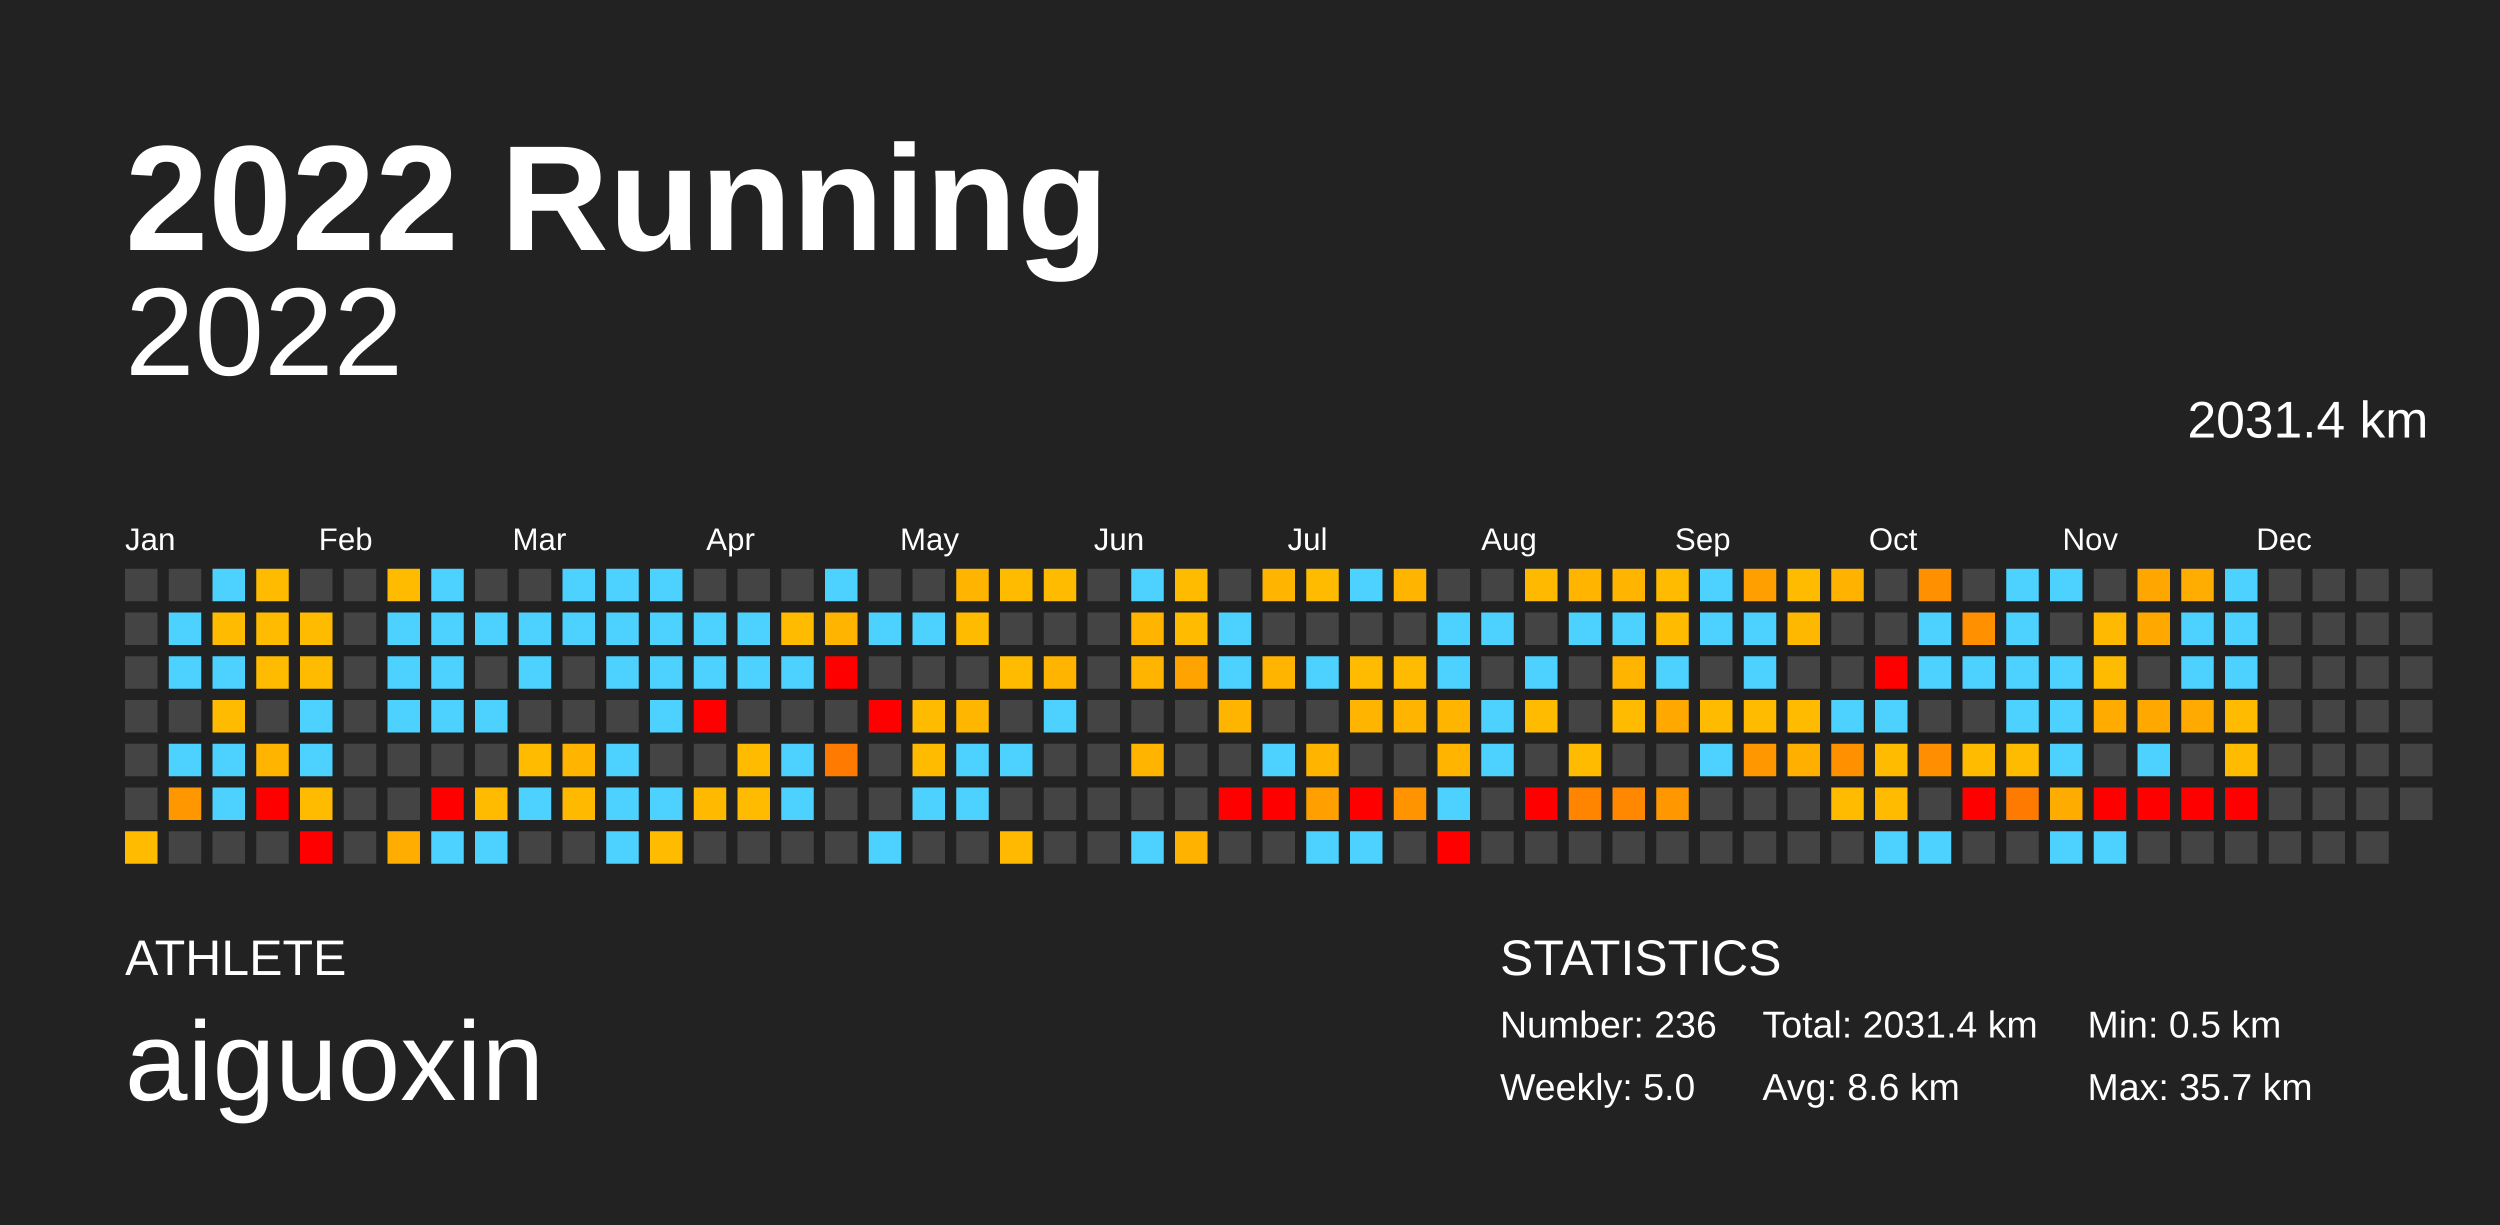
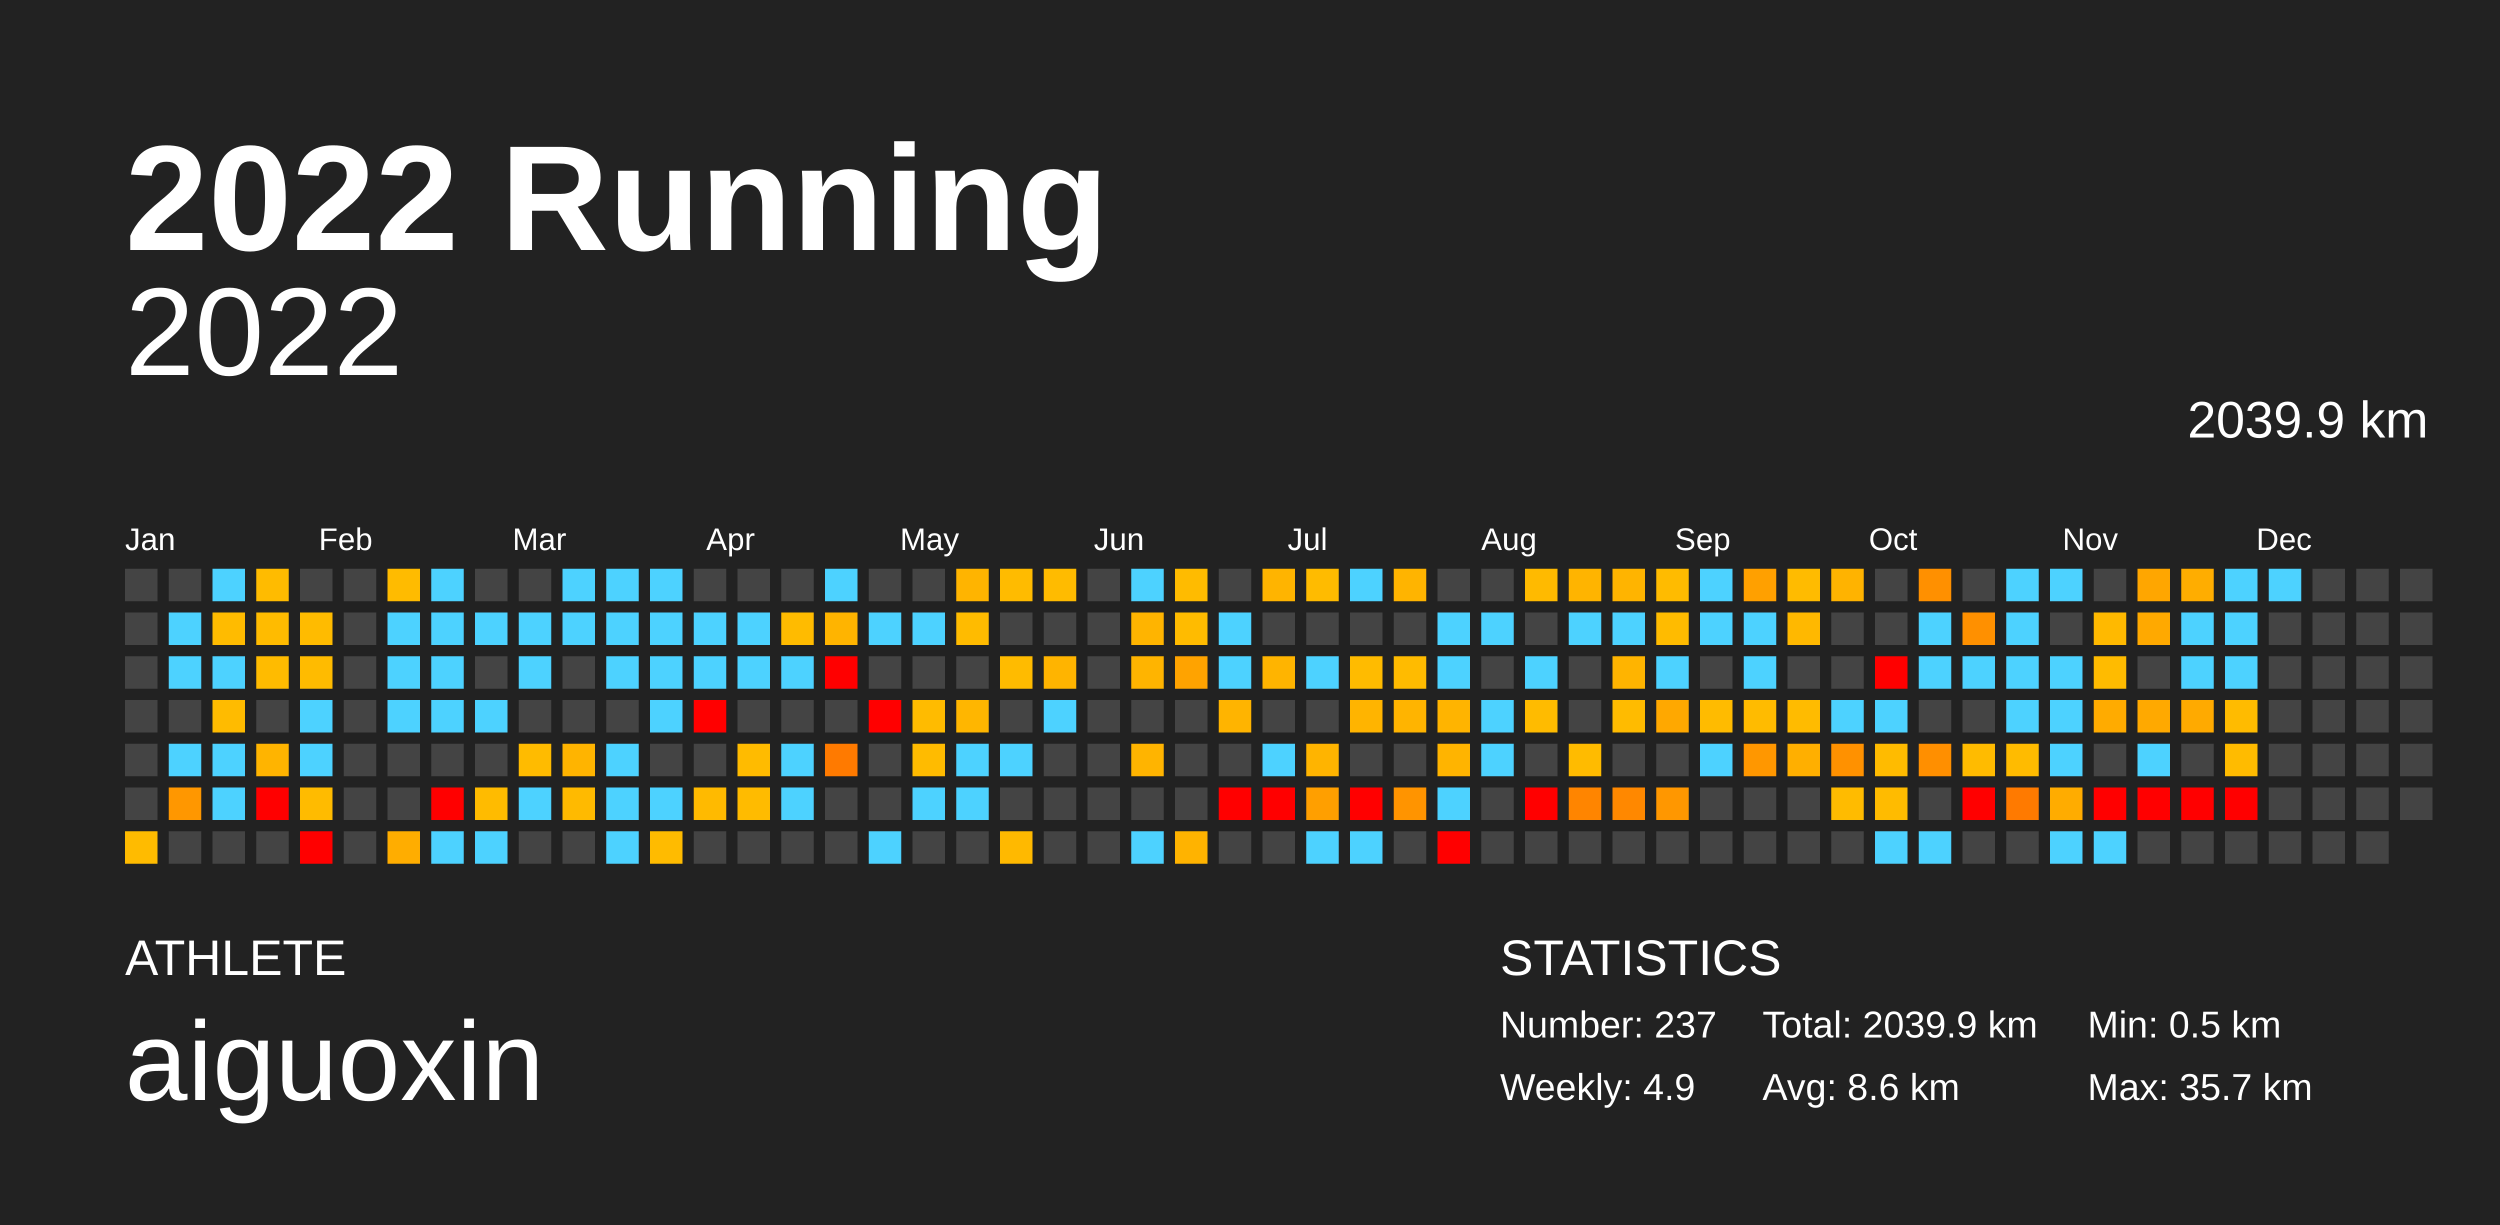
<svg xmlns="http://www.w3.org/2000/svg" baseProfile="full" height="98mm" version="1.1" viewBox="0,0,200,98" width="200mm">
  <defs />
  <rect fill="#222222" height="98" width="200" x="0" y="0" />
  <text fill="#FFFFFF" style="font-size:12px; font-family:Arial; font-weight:bold;" x="10" y="20">2022 Running</text>
  <text fill="#FFFFFF" style="font-size:4px; font-family:Arial" x="10" y="78">ATHLETE</text>
  <text fill="#FFFFFF" style="font-size:9px; font-family:Arial" x="10" y="88">aiguoxin</text>
  <text fill="#FFFFFF" style="font-size:4px; font-family:Arial" x="120" y="78">STATISTICS</text>
-   <text fill="#FFFFFF" style="font-size:3px; font-family:Arial" x="120" y="83">Number: 236</text>
-   <text fill="#FFFFFF" style="font-size:3px; font-family:Arial" x="120" y="88">Weekly: 5.0</text>
-   <text fill="#FFFFFF" style="font-size:3px; font-family:Arial" x="141" y="83">Total: 2031.4 km</text>
+   <text fill="#FFFFFF" style="font-size:3px; font-family:Arial" x="120" y="83">Number: 237</text>
+   <text fill="#FFFFFF" style="font-size:3px; font-family:Arial" x="120" y="88">Weekly: 4.9</text>
+   <text fill="#FFFFFF" style="font-size:3px; font-family:Arial" x="141" y="83">Total: 2039.9 km</text>
  <text fill="#FFFFFF" style="font-size:3px; font-family:Arial" x="141" y="88">Avg: 8.6 km</text>
  <text fill="#FFFFFF" style="font-size:3px; font-family:Arial" x="167" y="83">Min: 0.5 km</text>
  <text fill="#FFFFFF" style="font-size:3px; font-family:Arial" x="167" y="88">Max: 35.7 km</text>
  <text alignment-baseline="hanging" fill="#FFFFFF" style="font-size:10.0px; font-family:Arial;" x="10" y="30">2022</text>
-   <text alignment-baseline="hanging" fill="#FFFFFF" style="font-size:4.125px; font-family:Arial;" x="175" y="35">2031.4 km</text>
+   <text alignment-baseline="hanging" fill="#FFFFFF" style="font-size:4.125px; font-family:Arial;" x="175" y="35">2039.9 km</text>
  <text fill="#FFFFFF" style="font-size:2.5px; font-family:Arial" x="10.0" y="44">Jan</text>
  <text fill="#FFFFFF" style="font-size:2.5px; font-family:Arial" x="25.5" y="44">Feb</text>
  <text fill="#FFFFFF" style="font-size:2.5px; font-family:Arial" x="41.0" y="44">Mar</text>
  <text fill="#FFFFFF" style="font-size:2.5px; font-family:Arial" x="56.5" y="44">Apr</text>
  <text fill="#FFFFFF" style="font-size:2.5px; font-family:Arial" x="72.0" y="44">May</text>
  <text fill="#FFFFFF" style="font-size:2.5px; font-family:Arial" x="87.5" y="44">Jun</text>
  <text fill="#FFFFFF" style="font-size:2.5px; font-family:Arial" x="103.0" y="44">Jul</text>
  <text fill="#FFFFFF" style="font-size:2.5px; font-family:Arial" x="118.5" y="44">Aug</text>
  <text fill="#FFFFFF" style="font-size:2.5px; font-family:Arial" x="134.0" y="44">Sep</text>
  <text fill="#FFFFFF" style="font-size:2.5px; font-family:Arial" x="149.5" y="44">Oct</text>
  <text fill="#FFFFFF" style="font-size:2.5px; font-family:Arial" x="165.0" y="44">Nov</text>
  <text fill="#FFFFFF" style="font-size:2.5px; font-family:Arial" x="180.5" y="44">Dec</text>
  <rect fill="#444444" height="2.6" width="2.6" x="10.0" y="45.5" />
  <rect fill="#444444" height="2.6" width="2.6" x="10.0" y="49.0" />
  <rect fill="#444444" height="2.6" width="2.6" x="10.0" y="52.5" />
  <rect fill="#444444" height="2.6" width="2.6" x="10.0" y="56.0" />
  <rect fill="#444444" height="2.6" width="2.6" x="10.0" y="59.5" />
  <rect fill="#444444" height="2.6" width="2.6" x="10.0" y="63.0" />
  <rect fill="#ffbb00" height="2.6" width="2.6" x="10.0" y="66.5" />
  <rect fill="#444444" height="2.6" width="2.6" x="13.5" y="45.5" />
  <rect fill="#4dd2ff" height="2.6" width="2.6" x="13.5" y="49.0" />
  <rect fill="#4dd2ff" height="2.6" width="2.6" x="13.5" y="52.5" />
  <rect fill="#444444" height="2.6" width="2.6" x="13.5" y="56.0" />
  <rect fill="#4dd2ff" height="2.6" width="2.6" x="13.5" y="59.5" />
  <rect fill="#ff9700" height="2.6" width="2.6" x="13.5" y="63.0" />
  <rect fill="#444444" height="2.6" width="2.6" x="13.5" y="66.5" />
  <rect fill="#4dd2ff" height="2.6" width="2.6" x="17.0" y="45.5" />
  <rect fill="#ffbb00" height="2.6" width="2.6" x="17.0" y="49.0" />
  <rect fill="#4dd2ff" height="2.6" width="2.6" x="17.0" y="52.5" />
  <rect fill="#ffbb00" height="2.6" width="2.6" x="17.0" y="56.0" />
  <rect fill="#4dd2ff" height="2.6" width="2.6" x="17.0" y="59.5" />
  <rect fill="#4dd2ff" height="2.6" width="2.6" x="17.0" y="63.0" />
  <rect fill="#444444" height="2.6" width="2.6" x="17.0" y="66.5" />
  <rect fill="#ffbb00" height="2.6" width="2.6" x="20.5" y="45.5" />
  <rect fill="#ffbb00" height="2.6" width="2.6" x="20.5" y="49.0" />
  <rect fill="#ffbb00" height="2.6" width="2.6" x="20.5" y="52.5" />
  <rect fill="#444444" height="2.6" width="2.6" x="20.5" y="56.0" />
  <rect fill="#ffb400" height="2.6" width="2.6" x="20.5" y="59.5" />
  <rect fill="red" height="2.6" width="2.6" x="20.5" y="63.0" />
  <rect fill="#444444" height="2.6" width="2.6" x="20.5" y="66.5" />
  <rect fill="#444444" height="2.6" width="2.6" x="24.0" y="45.5" />
  <rect fill="#ffbb00" height="2.6" width="2.6" x="24.0" y="49.0" />
  <rect fill="#ffbb00" height="2.6" width="2.6" x="24.0" y="52.5" />
  <rect fill="#4dd2ff" height="2.6" width="2.6" x="24.0" y="56.0" />
  <rect fill="#4dd2ff" height="2.6" width="2.6" x="24.0" y="59.5" />
  <rect fill="#ffbb00" height="2.6" width="2.6" x="24.0" y="63.0" />
  <rect fill="red" height="2.6" width="2.6" x="24.0" y="66.5" />
  <rect fill="#444444" height="2.6" width="2.6" x="27.5" y="45.5" />
  <rect fill="#444444" height="2.6" width="2.6" x="27.5" y="49.0" />
  <rect fill="#444444" height="2.6" width="2.6" x="27.5" y="52.5" />
  <rect fill="#444444" height="2.6" width="2.6" x="27.5" y="56.0" />
  <rect fill="#444444" height="2.6" width="2.6" x="27.5" y="59.5" />
  <rect fill="#444444" height="2.6" width="2.6" x="27.5" y="63.0" />
  <rect fill="#444444" height="2.6" width="2.6" x="27.5" y="66.5" />
  <rect fill="#ffbb00" height="2.6" width="2.6" x="31.0" y="45.5" />
  <rect fill="#4dd2ff" height="2.6" width="2.6" x="31.0" y="49.0" />
  <rect fill="#4dd2ff" height="2.6" width="2.6" x="31.0" y="52.5" />
  <rect fill="#4dd2ff" height="2.6" width="2.6" x="31.0" y="56.0" />
  <rect fill="#444444" height="2.6" width="2.6" x="31.0" y="59.5" />
  <rect fill="#444444" height="2.6" width="2.6" x="31.0" y="63.0" />
  <rect fill="#ffad00" height="2.6" width="2.6" x="31.0" y="66.5" />
  <rect fill="#4dd2ff" height="2.6" width="2.6" x="34.5" y="45.5" />
  <rect fill="#4dd2ff" height="2.6" width="2.6" x="34.5" y="49.0" />
  <rect fill="#4dd2ff" height="2.6" width="2.6" x="34.5" y="52.5" />
  <rect fill="#4dd2ff" height="2.6" width="2.6" x="34.5" y="56.0" />
  <rect fill="#444444" height="2.6" width="2.6" x="34.5" y="59.5" />
  <rect fill="red" height="2.6" width="2.6" x="34.5" y="63.0" />
  <rect fill="#4dd2ff" height="2.6" width="2.6" x="34.5" y="66.5" />
  <rect fill="#444444" height="2.6" width="2.6" x="38.0" y="45.5" />
  <rect fill="#4dd2ff" height="2.6" width="2.6" x="38.0" y="49.0" />
  <rect fill="#444444" height="2.6" width="2.6" x="38.0" y="52.5" />
  <rect fill="#4dd2ff" height="2.6" width="2.6" x="38.0" y="56.0" />
  <rect fill="#444444" height="2.6" width="2.6" x="38.0" y="59.5" />
  <rect fill="#ffbb00" height="2.6" width="2.6" x="38.0" y="63.0" />
  <rect fill="#4dd2ff" height="2.6" width="2.6" x="38.0" y="66.5" />
  <rect fill="#444444" height="2.6" width="2.6" x="41.5" y="45.5" />
  <rect fill="#4dd2ff" height="2.6" width="2.6" x="41.5" y="49.0" />
  <rect fill="#4dd2ff" height="2.6" width="2.6" x="41.5" y="52.5" />
  <rect fill="#444444" height="2.6" width="2.6" x="41.5" y="56.0" />
  <rect fill="#ffbb00" height="2.6" width="2.6" x="41.5" y="59.5" />
  <rect fill="#4dd2ff" height="2.6" width="2.6" x="41.5" y="63.0" />
  <rect fill="#444444" height="2.6" width="2.6" x="41.5" y="66.5" />
  <rect fill="#4dd2ff" height="2.6" width="2.6" x="45.0" y="45.5" />
  <rect fill="#4dd2ff" height="2.6" width="2.6" x="45.0" y="49.0" />
  <rect fill="#444444" height="2.6" width="2.6" x="45.0" y="52.5" />
  <rect fill="#444444" height="2.6" width="2.6" x="45.0" y="56.0" />
  <rect fill="#ffb400" height="2.6" width="2.6" x="45.0" y="59.5" />
  <rect fill="#ffba00" height="2.6" width="2.6" x="45.0" y="63.0" />
  <rect fill="#444444" height="2.6" width="2.6" x="45.0" y="66.5" />
  <rect fill="#4dd2ff" height="2.6" width="2.6" x="48.5" y="45.5" />
  <rect fill="#4dd2ff" height="2.6" width="2.6" x="48.5" y="49.0" />
  <rect fill="#4dd2ff" height="2.6" width="2.6" x="48.5" y="52.5" />
  <rect fill="#444444" height="2.6" width="2.6" x="48.5" y="56.0" />
  <rect fill="#4dd2ff" height="2.6" width="2.6" x="48.5" y="59.5" />
  <rect fill="#4dd2ff" height="2.6" width="2.6" x="48.5" y="63.0" />
  <rect fill="#4dd2ff" height="2.6" width="2.6" x="48.5" y="66.5" />
  <rect fill="#4dd2ff" height="2.6" width="2.6" x="52.0" y="45.5" />
  <rect fill="#4dd2ff" height="2.6" width="2.6" x="52.0" y="49.0" />
  <rect fill="#4dd2ff" height="2.6" width="2.6" x="52.0" y="52.5" />
  <rect fill="#4dd2ff" height="2.6" width="2.6" x="52.0" y="56.0" />
  <rect fill="#444444" height="2.6" width="2.6" x="52.0" y="59.5" />
  <rect fill="#4dd2ff" height="2.6" width="2.6" x="52.0" y="63.0" />
  <rect fill="#ffbb00" height="2.6" width="2.6" x="52.0" y="66.5" />
  <rect fill="#444444" height="2.6" width="2.6" x="55.5" y="45.5" />
  <rect fill="#4dd2ff" height="2.6" width="2.6" x="55.5" y="49.0" />
  <rect fill="#4dd2ff" height="2.6" width="2.6" x="55.5" y="52.5" />
  <rect fill="red" height="2.6" width="2.6" x="55.5" y="56.0" />
  <rect fill="#444444" height="2.6" width="2.6" x="55.5" y="59.5" />
  <rect fill="#ffba00" height="2.6" width="2.6" x="55.5" y="63.0" />
  <rect fill="#444444" height="2.6" width="2.6" x="55.5" y="66.5" />
  <rect fill="#444444" height="2.6" width="2.6" x="59.0" y="45.5" />
  <rect fill="#4dd2ff" height="2.6" width="2.6" x="59.0" y="49.0" />
  <rect fill="#4dd2ff" height="2.6" width="2.6" x="59.0" y="52.5" />
  <rect fill="#444444" height="2.6" width="2.6" x="59.0" y="56.0" />
  <rect fill="#ffbb00" height="2.6" width="2.6" x="59.0" y="59.5" />
  <rect fill="#ffbb00" height="2.6" width="2.6" x="59.0" y="63.0" />
  <rect fill="#444444" height="2.6" width="2.6" x="59.0" y="66.5" />
  <rect fill="#444444" height="2.6" width="2.6" x="62.5" y="45.5" />
  <rect fill="#ffbb00" height="2.6" width="2.6" x="62.5" y="49.0" />
  <rect fill="#4dd2ff" height="2.6" width="2.6" x="62.5" y="52.5" />
  <rect fill="#444444" height="2.6" width="2.6" x="62.5" y="56.0" />
  <rect fill="#4dd2ff" height="2.6" width="2.6" x="62.5" y="59.5" />
  <rect fill="#4dd2ff" height="2.6" width="2.6" x="62.5" y="63.0" />
  <rect fill="#444444" height="2.6" width="2.6" x="62.5" y="66.5" />
  <rect fill="#4dd2ff" height="2.6" width="2.6" x="66.0" y="45.5" />
  <rect fill="#ffb400" height="2.6" width="2.6" x="66.0" y="49.0" />
  <rect fill="red" height="2.6" width="2.6" x="66.0" y="52.5" />
  <rect fill="#444444" height="2.6" width="2.6" x="66.0" y="56.0" />
  <rect fill="#ff7a00" height="2.6" width="2.6" x="66.0" y="59.5" />
  <rect fill="#444444" height="2.6" width="2.6" x="66.0" y="63.0" />
  <rect fill="#444444" height="2.6" width="2.6" x="66.0" y="66.5" />
  <rect fill="#444444" height="2.6" width="2.6" x="69.5" y="45.5" />
  <rect fill="#4dd2ff" height="2.6" width="2.6" x="69.5" y="49.0" />
  <rect fill="#444444" height="2.6" width="2.6" x="69.5" y="52.5" />
  <rect fill="red" height="2.6" width="2.6" x="69.5" y="56.0" />
  <rect fill="#444444" height="2.6" width="2.6" x="69.5" y="59.5" />
  <rect fill="#444444" height="2.6" width="2.6" x="69.5" y="63.0" />
  <rect fill="#4dd2ff" height="2.6" width="2.6" x="69.5" y="66.5" />
  <rect fill="#444444" height="2.6" width="2.6" x="73.0" y="45.5" />
  <rect fill="#4dd2ff" height="2.6" width="2.6" x="73.0" y="49.0" />
  <rect fill="#444444" height="2.6" width="2.6" x="73.0" y="52.5" />
  <rect fill="#ffbb00" height="2.6" width="2.6" x="73.0" y="56.0" />
  <rect fill="#ffbb00" height="2.6" width="2.6" x="73.0" y="59.5" />
  <rect fill="#4dd2ff" height="2.6" width="2.6" x="73.0" y="63.0" />
  <rect fill="#444444" height="2.6" width="2.6" x="73.0" y="66.5" />
  <rect fill="#ffb400" height="2.6" width="2.6" x="76.5" y="45.5" />
  <rect fill="#ffbb00" height="2.6" width="2.6" x="76.5" y="49.0" />
  <rect fill="#444444" height="2.6" width="2.6" x="76.5" y="52.5" />
  <rect fill="#ffb600" height="2.6" width="2.6" x="76.5" y="56.0" />
  <rect fill="#4dd2ff" height="2.6" width="2.6" x="76.5" y="59.5" />
  <rect fill="#4dd2ff" height="2.6" width="2.6" x="76.5" y="63.0" />
  <rect fill="#444444" height="2.6" width="2.6" x="76.5" y="66.5" />
  <rect fill="#ffbb00" height="2.6" width="2.6" x="80.0" y="45.5" />
  <rect fill="#444444" height="2.6" width="2.6" x="80.0" y="49.0" />
  <rect fill="#ffbb00" height="2.6" width="2.6" x="80.0" y="52.5" />
  <rect fill="#444444" height="2.6" width="2.6" x="80.0" y="56.0" />
  <rect fill="#4dd2ff" height="2.6" width="2.6" x="80.0" y="59.5" />
  <rect fill="#444444" height="2.6" width="2.6" x="80.0" y="63.0" />
  <rect fill="#ffb900" height="2.6" width="2.6" x="80.0" y="66.5" />
  <rect fill="#ffbb00" height="2.6" width="2.6" x="83.5" y="45.5" />
  <rect fill="#444444" height="2.6" width="2.6" x="83.5" y="49.0" />
  <rect fill="#ffb400" height="2.6" width="2.6" x="83.5" y="52.5" />
  <rect fill="#4dd2ff" height="2.6" width="2.6" x="83.5" y="56.0" />
  <rect fill="#444444" height="2.6" width="2.6" x="83.5" y="59.5" />
  <rect fill="#444444" height="2.6" width="2.6" x="83.5" y="63.0" />
  <rect fill="#444444" height="2.6" width="2.6" x="83.5" y="66.5" />
  <rect fill="#444444" height="2.6" width="2.6" x="87.0" y="45.5" />
  <rect fill="#444444" height="2.6" width="2.6" x="87.0" y="49.0" />
  <rect fill="#444444" height="2.6" width="2.6" x="87.0" y="52.5" />
  <rect fill="#444444" height="2.6" width="2.6" x="87.0" y="56.0" />
  <rect fill="#444444" height="2.6" width="2.6" x="87.0" y="59.5" />
  <rect fill="#444444" height="2.6" width="2.6" x="87.0" y="63.0" />
  <rect fill="#444444" height="2.6" width="2.6" x="87.0" y="66.5" />
  <rect fill="#4dd2ff" height="2.6" width="2.6" x="90.5" y="45.5" />
  <rect fill="#ffb400" height="2.6" width="2.6" x="90.5" y="49.0" />
  <rect fill="#ffb400" height="2.6" width="2.6" x="90.5" y="52.5" />
  <rect fill="#444444" height="2.6" width="2.6" x="90.5" y="56.0" />
  <rect fill="#ffb400" height="2.6" width="2.6" x="90.5" y="59.5" />
  <rect fill="#444444" height="2.6" width="2.6" x="90.5" y="63.0" />
  <rect fill="#4dd2ff" height="2.6" width="2.6" x="90.5" y="66.5" />
  <rect fill="#ffbb00" height="2.6" width="2.6" x="94.0" y="45.5" />
  <rect fill="#ffbb00" height="2.6" width="2.6" x="94.0" y="49.0" />
  <rect fill="#ffa300" height="2.6" width="2.6" x="94.0" y="52.5" />
  <rect fill="#444444" height="2.6" width="2.6" x="94.0" y="56.0" />
  <rect fill="#444444" height="2.6" width="2.6" x="94.0" y="59.5" />
  <rect fill="#444444" height="2.6" width="2.6" x="94.0" y="63.0" />
  <rect fill="#ffb300" height="2.6" width="2.6" x="94.0" y="66.5" />
  <rect fill="#444444" height="2.6" width="2.6" x="97.5" y="45.5" />
  <rect fill="#4dd2ff" height="2.6" width="2.6" x="97.5" y="49.0" />
  <rect fill="#4dd2ff" height="2.6" width="2.6" x="97.5" y="52.5" />
  <rect fill="#ffb400" height="2.6" width="2.6" x="97.5" y="56.0" />
  <rect fill="#444444" height="2.6" width="2.6" x="97.5" y="59.5" />
  <rect fill="red" height="2.6" width="2.6" x="97.5" y="63.0" />
  <rect fill="#444444" height="2.6" width="2.6" x="97.5" y="66.5" />
  <rect fill="#ffb400" height="2.6" width="2.6" x="101.0" y="45.5" />
  <rect fill="#444444" height="2.6" width="2.6" x="101.0" y="49.0" />
  <rect fill="#ffb400" height="2.6" width="2.6" x="101.0" y="52.5" />
  <rect fill="#444444" height="2.6" width="2.6" x="101.0" y="56.0" />
  <rect fill="#4dd2ff" height="2.6" width="2.6" x="101.0" y="59.5" />
  <rect fill="red" height="2.6" width="2.6" x="101.0" y="63.0" />
  <rect fill="#444444" height="2.6" width="2.6" x="101.0" y="66.5" />
  <rect fill="#ffbb00" height="2.6" width="2.6" x="104.5" y="45.5" />
  <rect fill="#444444" height="2.6" width="2.6" x="104.5" y="49.0" />
  <rect fill="#4dd2ff" height="2.6" width="2.6" x="104.5" y="52.5" />
  <rect fill="#444444" height="2.6" width="2.6" x="104.5" y="56.0" />
  <rect fill="#ffb400" height="2.6" width="2.6" x="104.5" y="59.5" />
  <rect fill="#ff9f00" height="2.6" width="2.6" x="104.5" y="63.0" />
  <rect fill="#4dd2ff" height="2.6" width="2.6" x="104.5" y="66.5" />
  <rect fill="#4dd2ff" height="2.6" width="2.6" x="108.0" y="45.5" />
  <rect fill="#444444" height="2.6" width="2.6" x="108.0" y="49.0" />
  <rect fill="#ffbb00" height="2.6" width="2.6" x="108.0" y="52.5" />
  <rect fill="#ffb400" height="2.6" width="2.6" x="108.0" y="56.0" />
  <rect fill="#444444" height="2.6" width="2.6" x="108.0" y="59.5" />
  <rect fill="red" height="2.6" width="2.6" x="108.0" y="63.0" />
  <rect fill="#4dd2ff" height="2.6" width="2.6" x="108.0" y="66.5" />
  <rect fill="#ffb400" height="2.6" width="2.6" x="111.5" y="45.5" />
  <rect fill="#444444" height="2.6" width="2.6" x="111.5" y="49.0" />
  <rect fill="#ffbb00" height="2.6" width="2.6" x="111.5" y="52.5" />
  <rect fill="#ffb400" height="2.6" width="2.6" x="111.5" y="56.0" />
  <rect fill="#444444" height="2.6" width="2.6" x="111.5" y="59.5" />
  <rect fill="#ff9400" height="2.6" width="2.6" x="111.5" y="63.0" />
  <rect fill="#444444" height="2.6" width="2.6" x="111.5" y="66.5" />
  <rect fill="#444444" height="2.6" width="2.6" x="115.0" y="45.5" />
  <rect fill="#4dd2ff" height="2.6" width="2.6" x="115.0" y="49.0" />
  <rect fill="#4dd2ff" height="2.6" width="2.6" x="115.0" y="52.5" />
  <rect fill="#ffb400" height="2.6" width="2.6" x="115.0" y="56.0" />
  <rect fill="#ffb400" height="2.6" width="2.6" x="115.0" y="59.5" />
  <rect fill="#4dd2ff" height="2.6" width="2.6" x="115.0" y="63.0" />
  <rect fill="red" height="2.6" width="2.6" x="115.0" y="66.5" />
  <rect fill="#444444" height="2.6" width="2.6" x="118.5" y="45.5" />
  <rect fill="#4dd2ff" height="2.6" width="2.6" x="118.5" y="49.0" />
  <rect fill="#444444" height="2.6" width="2.6" x="118.5" y="52.5" />
  <rect fill="#4dd2ff" height="2.6" width="2.6" x="118.5" y="56.0" />
  <rect fill="#4dd2ff" height="2.6" width="2.6" x="118.5" y="59.5" />
  <rect fill="#444444" height="2.6" width="2.6" x="118.5" y="63.0" />
  <rect fill="#444444" height="2.6" width="2.6" x="118.5" y="66.5" />
  <rect fill="#ffba00" height="2.6" width="2.6" x="122.0" y="45.5" />
  <rect fill="#444444" height="2.6" width="2.6" x="122.0" y="49.0" />
  <rect fill="#4dd2ff" height="2.6" width="2.6" x="122.0" y="52.5" />
  <rect fill="#ffbb00" height="2.6" width="2.6" x="122.0" y="56.0" />
  <rect fill="#444444" height="2.6" width="2.6" x="122.0" y="59.5" />
  <rect fill="red" height="2.6" width="2.6" x="122.0" y="63.0" />
  <rect fill="#444444" height="2.6" width="2.6" x="122.0" y="66.5" />
  <rect fill="#ffb400" height="2.6" width="2.6" x="125.5" y="45.5" />
  <rect fill="#4dd2ff" height="2.6" width="2.6" x="125.5" y="49.0" />
  <rect fill="#444444" height="2.6" width="2.6" x="125.5" y="52.5" />
  <rect fill="#444444" height="2.6" width="2.6" x="125.5" y="56.0" />
  <rect fill="#ffbb00" height="2.6" width="2.6" x="125.5" y="59.5" />
  <rect fill="#ff8500" height="2.6" width="2.6" x="125.5" y="63.0" />
  <rect fill="#444444" height="2.6" width="2.6" x="125.5" y="66.5" />
  <rect fill="#ffb400" height="2.6" width="2.6" x="129.0" y="45.5" />
  <rect fill="#4dd2ff" height="2.6" width="2.6" x="129.0" y="49.0" />
  <rect fill="#ffb400" height="2.6" width="2.6" x="129.0" y="52.5" />
  <rect fill="#ffbb00" height="2.6" width="2.6" x="129.0" y="56.0" />
  <rect fill="#444444" height="2.6" width="2.6" x="129.0" y="59.5" />
  <rect fill="#ff8800" height="2.6" width="2.6" x="129.0" y="63.0" />
  <rect fill="#444444" height="2.6" width="2.6" x="129.0" y="66.5" />
  <rect fill="#ffbb00" height="2.6" width="2.6" x="132.5" y="45.5" />
  <rect fill="#ffbb00" height="2.6" width="2.6" x="132.5" y="49.0" />
  <rect fill="#4dd2ff" height="2.6" width="2.6" x="132.5" y="52.5" />
  <rect fill="#ffa800" height="2.6" width="2.6" x="132.5" y="56.0" />
  <rect fill="#444444" height="2.6" width="2.6" x="132.5" y="59.5" />
  <rect fill="#ff9700" height="2.6" width="2.6" x="132.5" y="63.0" />
  <rect fill="#444444" height="2.6" width="2.6" x="132.5" y="66.5" />
  <rect fill="#4dd2ff" height="2.6" width="2.6" x="136.0" y="45.5" />
  <rect fill="#4dd2ff" height="2.6" width="2.6" x="136.0" y="49.0" />
  <rect fill="#444444" height="2.6" width="2.6" x="136.0" y="52.5" />
  <rect fill="#ffbb00" height="2.6" width="2.6" x="136.0" y="56.0" />
  <rect fill="#4dd2ff" height="2.6" width="2.6" x="136.0" y="59.5" />
  <rect fill="#444444" height="2.6" width="2.6" x="136.0" y="63.0" />
  <rect fill="#444444" height="2.6" width="2.6" x="136.0" y="66.5" />
  <rect fill="#ffa000" height="2.6" width="2.6" x="139.5" y="45.5" />
  <rect fill="#4dd2ff" height="2.6" width="2.6" x="139.5" y="49.0" />
  <rect fill="#4dd2ff" height="2.6" width="2.6" x="139.5" y="52.5" />
  <rect fill="#ffbb00" height="2.6" width="2.6" x="139.5" y="56.0" />
  <rect fill="#ff9700" height="2.6" width="2.6" x="139.5" y="59.5" />
  <rect fill="#444444" height="2.6" width="2.6" x="139.5" y="63.0" />
  <rect fill="#444444" height="2.6" width="2.6" x="139.5" y="66.5" />
  <rect fill="#ffbb00" height="2.6" width="2.6" x="143.0" y="45.5" />
  <rect fill="#ffb800" height="2.6" width="2.6" x="143.0" y="49.0" />
  <rect fill="#444444" height="2.6" width="2.6" x="143.0" y="52.5" />
  <rect fill="#ffbb00" height="2.6" width="2.6" x="143.0" y="56.0" />
  <rect fill="#ffaf00" height="2.6" width="2.6" x="143.0" y="59.5" />
  <rect fill="#444444" height="2.6" width="2.6" x="143.0" y="63.0" />
  <rect fill="#444444" height="2.6" width="2.6" x="143.0" y="66.5" />
  <rect fill="#ffb300" height="2.6" width="2.6" x="146.5" y="45.5" />
  <rect fill="#444444" height="2.6" width="2.6" x="146.5" y="49.0" />
  <rect fill="#444444" height="2.6" width="2.6" x="146.5" y="52.5" />
  <rect fill="#4dd2ff" height="2.6" width="2.6" x="146.5" y="56.0" />
  <rect fill="#ff9100" height="2.6" width="2.6" x="146.5" y="59.5" />
  <rect fill="#ffbb00" height="2.6" width="2.6" x="146.5" y="63.0" />
  <rect fill="#444444" height="2.6" width="2.6" x="146.5" y="66.5" />
  <rect fill="#444444" height="2.6" width="2.6" x="150.0" y="45.5" />
  <rect fill="#444444" height="2.6" width="2.6" x="150.0" y="49.0" />
  <rect fill="red" height="2.6" width="2.6" x="150.0" y="52.5" />
  <rect fill="#4dd2ff" height="2.6" width="2.6" x="150.0" y="56.0" />
  <rect fill="#ffbb00" height="2.6" width="2.6" x="150.0" y="59.5" />
  <rect fill="#ffbb00" height="2.6" width="2.6" x="150.0" y="63.0" />
  <rect fill="#4dd2ff" height="2.6" width="2.6" x="150.0" y="66.5" />
  <rect fill="#ff9000" height="2.6" width="2.6" x="153.5" y="45.5" />
  <rect fill="#4dd2ff" height="2.6" width="2.6" x="153.5" y="49.0" />
  <rect fill="#4dd2ff" height="2.6" width="2.6" x="153.5" y="52.5" />
  <rect fill="#444444" height="2.6" width="2.6" x="153.5" y="56.0" />
  <rect fill="#ff8f00" height="2.6" width="2.6" x="153.5" y="59.5" />
  <rect fill="#444444" height="2.6" width="2.6" x="153.5" y="63.0" />
  <rect fill="#4dd2ff" height="2.6" width="2.6" x="153.5" y="66.5" />
  <rect fill="#444444" height="2.6" width="2.6" x="157.0" y="45.5" />
  <rect fill="#ff9000" height="2.6" width="2.6" x="157.0" y="49.0" />
  <rect fill="#4dd2ff" height="2.6" width="2.6" x="157.0" y="52.5" />
  <rect fill="#444444" height="2.6" width="2.6" x="157.0" y="56.0" />
  <rect fill="#ffbb00" height="2.6" width="2.6" x="157.0" y="59.5" />
  <rect fill="red" height="2.6" width="2.6" x="157.0" y="63.0" />
  <rect fill="#444444" height="2.6" width="2.6" x="157.0" y="66.5" />
  <rect fill="#4dd2ff" height="2.6" width="2.6" x="160.5" y="45.5" />
  <rect fill="#4dd2ff" height="2.6" width="2.6" x="160.5" y="49.0" />
  <rect fill="#4dd2ff" height="2.6" width="2.6" x="160.5" y="52.5" />
  <rect fill="#4dd2ff" height="2.6" width="2.6" x="160.5" y="56.0" />
  <rect fill="#ffbb00" height="2.6" width="2.6" x="160.5" y="59.5" />
  <rect fill="#ff7a00" height="2.6" width="2.6" x="160.5" y="63.0" />
  <rect fill="#444444" height="2.6" width="2.6" x="160.5" y="66.5" />
  <rect fill="#4dd2ff" height="2.6" width="2.6" x="164.0" y="45.5" />
  <rect fill="#444444" height="2.6" width="2.6" x="164.0" y="49.0" />
  <rect fill="#4dd2ff" height="2.6" width="2.6" x="164.0" y="52.5" />
  <rect fill="#4dd2ff" height="2.6" width="2.6" x="164.0" y="56.0" />
  <rect fill="#4dd2ff" height="2.6" width="2.6" x="164.0" y="59.5" />
  <rect fill="#ffac00" height="2.6" width="2.6" x="164.0" y="63.0" />
  <rect fill="#4dd2ff" height="2.6" width="2.6" x="164.0" y="66.5" />
  <rect fill="#444444" height="2.6" width="2.6" x="167.5" y="45.5" />
  <rect fill="#ffb900" height="2.6" width="2.6" x="167.5" y="49.0" />
  <rect fill="#ffbb00" height="2.6" width="2.6" x="167.5" y="52.5" />
  <rect fill="#ffab00" height="2.6" width="2.6" x="167.5" y="56.0" />
  <rect fill="#444444" height="2.6" width="2.6" x="167.5" y="59.5" />
  <rect fill="red" height="2.6" width="2.6" x="167.5" y="63.0" />
  <rect fill="#4dd2ff" height="2.6" width="2.6" x="167.5" y="66.5" />
  <rect fill="#ffa600" height="2.6" width="2.6" x="171.0" y="45.5" />
  <rect fill="#ffa900" height="2.6" width="2.6" x="171.0" y="49.0" />
  <rect fill="#444444" height="2.6" width="2.6" x="171.0" y="52.5" />
  <rect fill="#ffa900" height="2.6" width="2.6" x="171.0" y="56.0" />
  <rect fill="#4dd2ff" height="2.6" width="2.6" x="171.0" y="59.5" />
  <rect fill="red" height="2.6" width="2.6" x="171.0" y="63.0" />
  <rect fill="#444444" height="2.6" width="2.6" x="171.0" y="66.5" />
  <rect fill="#ffad00" height="2.6" width="2.6" x="174.5" y="45.5" />
  <rect fill="#4dd2ff" height="2.6" width="2.6" x="174.5" y="49.0" />
  <rect fill="#4dd2ff" height="2.6" width="2.6" x="174.5" y="52.5" />
  <rect fill="#ffaa00" height="2.6" width="2.6" x="174.5" y="56.0" />
  <rect fill="#444444" height="2.6" width="2.6" x="174.5" y="59.5" />
  <rect fill="red" height="2.6" width="2.6" x="174.5" y="63.0" />
  <rect fill="#444444" height="2.6" width="2.6" x="174.5" y="66.5" />
  <rect fill="#4dd2ff" height="2.6" width="2.6" x="178.0" y="45.5" />
  <rect fill="#4dd2ff" height="2.6" width="2.6" x="178.0" y="49.0" />
  <rect fill="#4dd2ff" height="2.6" width="2.6" x="178.0" y="52.5" />
  <rect fill="#ffbb00" height="2.6" width="2.6" x="178.0" y="56.0" />
  <rect fill="#ffbb00" height="2.6" width="2.6" x="178.0" y="59.5" />
  <rect fill="red" height="2.6" width="2.6" x="178.0" y="63.0" />
  <rect fill="#444444" height="2.6" width="2.6" x="178.0" y="66.5" />
-   <rect fill="#444444" height="2.6" width="2.6" x="181.5" y="45.5" />
+   <rect fill="#4dd2ff" height="2.6" width="2.6" x="181.5" y="45.5" />
  <rect fill="#444444" height="2.6" width="2.6" x="181.5" y="49.0" />
  <rect fill="#444444" height="2.6" width="2.6" x="181.5" y="52.5" />
  <rect fill="#444444" height="2.6" width="2.6" x="181.5" y="56.0" />
  <rect fill="#444444" height="2.6" width="2.6" x="181.5" y="59.5" />
  <rect fill="#444444" height="2.6" width="2.6" x="181.5" y="63.0" />
  <rect fill="#444444" height="2.6" width="2.6" x="181.5" y="66.5" />
  <rect fill="#444444" height="2.6" width="2.6" x="185.0" y="45.5" />
  <rect fill="#444444" height="2.6" width="2.6" x="185.0" y="49.0" />
  <rect fill="#444444" height="2.6" width="2.6" x="185.0" y="52.5" />
  <rect fill="#444444" height="2.6" width="2.6" x="185.0" y="56.0" />
  <rect fill="#444444" height="2.6" width="2.6" x="185.0" y="59.5" />
  <rect fill="#444444" height="2.6" width="2.6" x="185.0" y="63.0" />
  <rect fill="#444444" height="2.6" width="2.6" x="185.0" y="66.5" />
  <rect fill="#444444" height="2.6" width="2.6" x="188.5" y="45.5" />
  <rect fill="#444444" height="2.6" width="2.6" x="188.5" y="49.0" />
  <rect fill="#444444" height="2.6" width="2.6" x="188.5" y="52.5" />
  <rect fill="#444444" height="2.6" width="2.6" x="188.5" y="56.0" />
  <rect fill="#444444" height="2.6" width="2.6" x="188.5" y="59.5" />
  <rect fill="#444444" height="2.6" width="2.6" x="188.5" y="63.0" />
  <rect fill="#444444" height="2.6" width="2.6" x="188.5" y="66.5" />
  <rect fill="#444444" height="2.6" width="2.6" x="192.0" y="45.5" />
  <rect fill="#444444" height="2.6" width="2.6" x="192.0" y="49.0" />
  <rect fill="#444444" height="2.6" width="2.6" x="192.0" y="52.5" />
  <rect fill="#444444" height="2.6" width="2.6" x="192.0" y="56.0" />
  <rect fill="#444444" height="2.6" width="2.6" x="192.0" y="59.5" />
  <rect fill="#444444" height="2.6" width="2.6" x="192.0" y="63.0" />
</svg>
